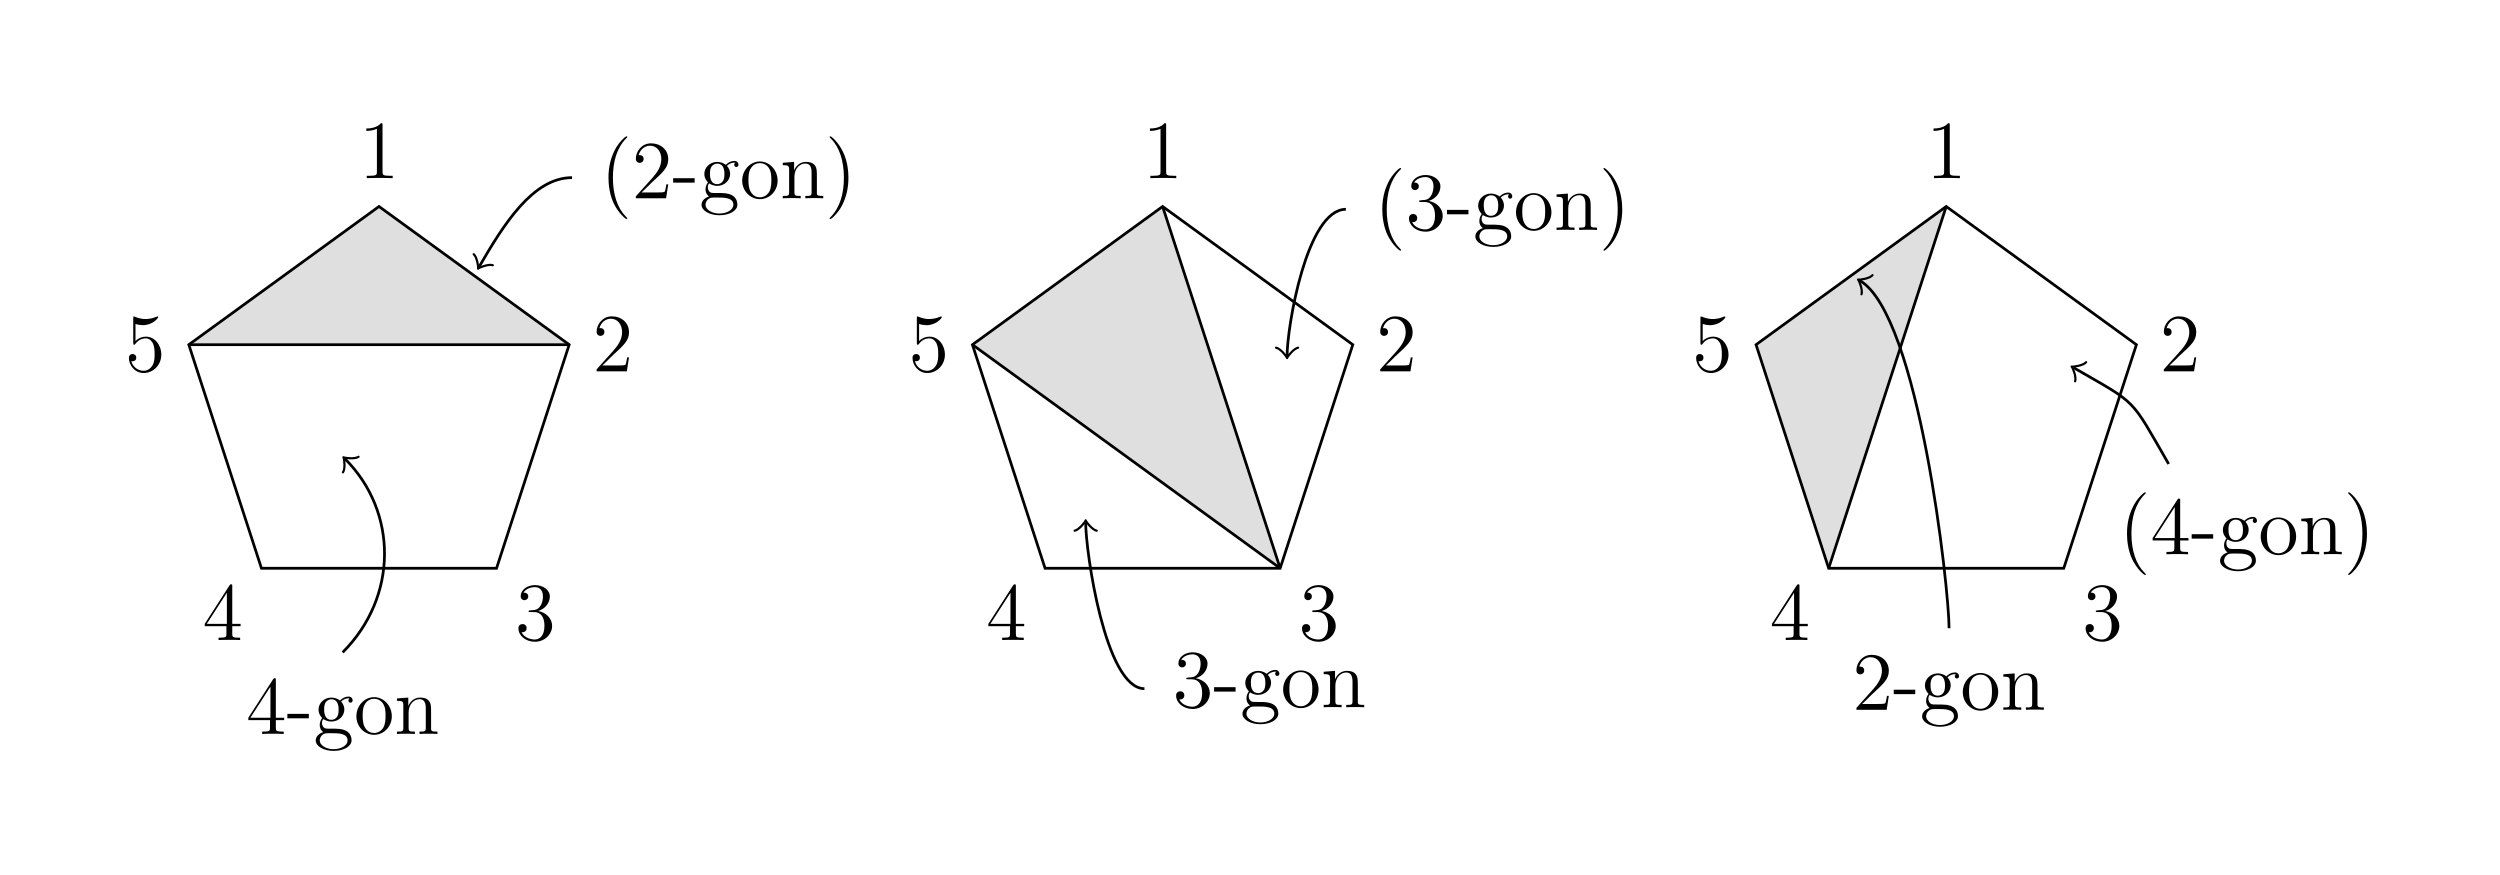
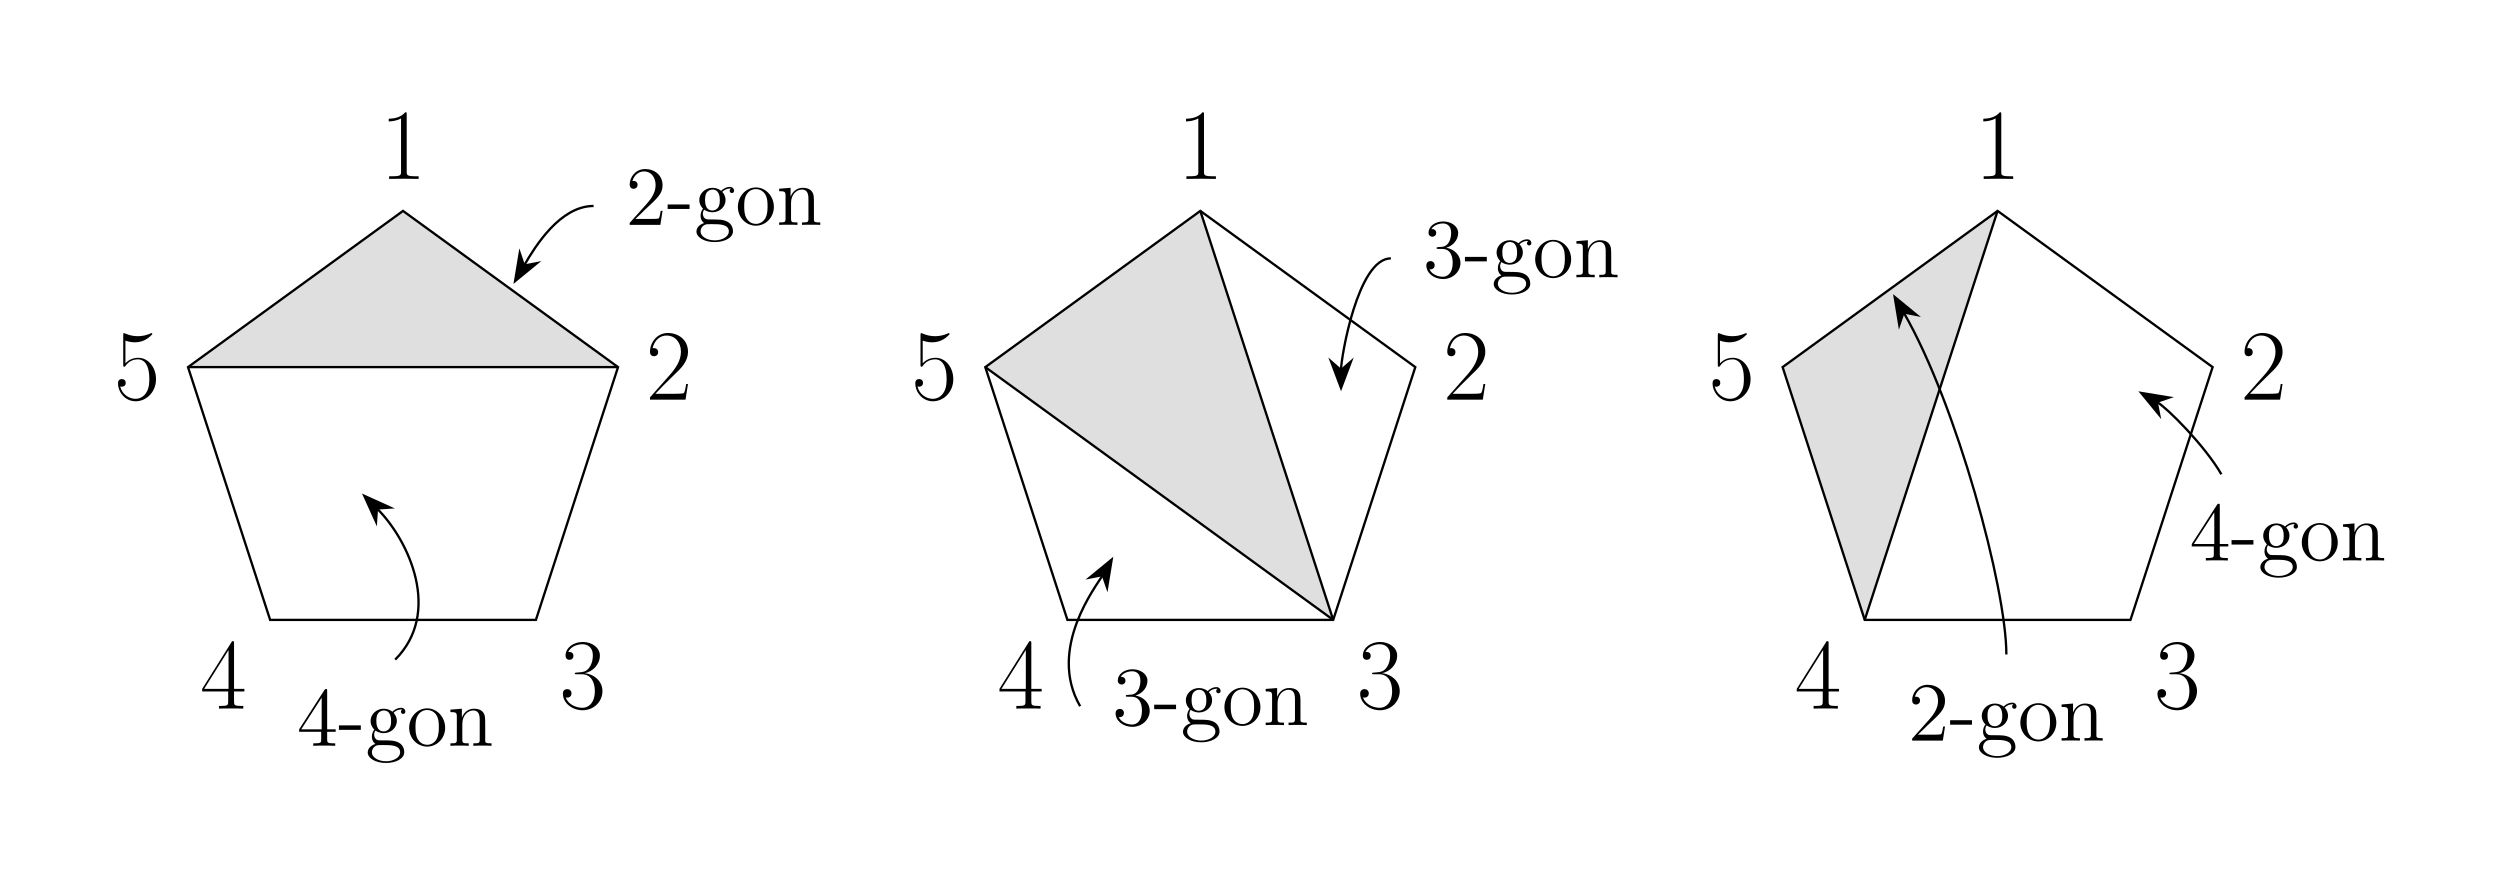
- <svg xmlns="http://www.w3.org/2000/svg" xmlns:xlink="http://www.w3.org/1999/xlink" width="361.744" height="126.601">
+ <svg xmlns="http://www.w3.org/2000/svg" xmlns:xlink="http://www.w3.org/1999/xlink" width="426.646" height="149.501">
  <defs>
-     <path id="a" d="M3.438-7.656c0-.282 0-.297-.235-.297-.281.328-.89.766-2.11.766v.343c.266 0 .86 0 1.532-.297v6.22c0 .437-.047.577-1.094.577h-.375V0c.328-.031 1.485-.031 1.875-.031.406 0 1.547 0 1.875.031v-.344h-.375c-1.047 0-1.093-.14-1.093-.578Zm0 0" />
-     <path id="b" d="M5.266-2.016H5c-.047.204-.14.875-.25 1.063-.094.11-.766.11-1.125.11H1.406c.328-.282 1.063-1.048 1.36-1.329 1.828-1.672 2.5-2.297 2.5-3.484 0-1.375-1.094-2.297-2.485-2.297-1.375 0-2.203 1.187-2.203 2.219 0 .609.531.609.563.609.265 0 .562-.188.562-.563 0-.343-.219-.562-.562-.562-.094 0-.125 0-.157.016.22-.813.875-1.375 1.641-1.375 1.016 0 1.64.859 1.64 1.953 0 1.015-.577 1.906-1.265 2.672L.578-.281V0h4.375Zm0 0" />
-     <path id="c" d="M2.203-4.297c-.203.016-.25.031-.25.14 0 .11.063.11.266.11h.547c1.03 0 1.484.844 1.484 1.984 0 1.579-.813 1.985-1.406 1.985-.578 0-1.547-.266-1.906-1.063.39.063.734-.156.734-.578a.571.571 0 0 0-.578-.593c-.297 0-.61.171-.61.624C.484-.625 1.547.25 2.875.25c1.422 0 2.484-1.094 2.484-2.297C5.36-3.14 4.47-4 3.33-4.203 4.358-4.5 5.03-5.375 5.03-6.313c0-.937-.984-1.64-2.14-1.64-1.188 0-2.079.734-2.079 1.61 0 .468.375.577.547.577.25 0 .547-.187.547-.546 0-.375-.297-.547-.562-.547-.063 0-.094 0-.125.015.453-.812 1.578-.812 1.64-.812.391 0 1.172.172 1.172 1.343 0 .235-.031.891-.39 1.407-.36.531-.766.562-1.079.578Zm0 0" />
-     <path id="d" d="M4.313-7.781c0-.235 0-.282-.172-.282-.094 0-.125 0-.22.141L.329-2.344V-2h3.14v1.094c0 .437-.03.562-.905.562h-.235V0c.281-.031 1.219-.031 1.563-.031.328 0 1.28 0 1.562.031v-.344H5.22c-.875 0-.907-.125-.907-.562V-2h1.204v-.344H4.312Zm-.782.937v4.5H.625Zm0 0" />
-     <path id="e" d="M1.531-6.844a3.88 3.88 0 0 0 1.063.172c1.344 0 2.219-.984 2.219-1.156 0-.047-.032-.11-.11-.11-.016 0-.047 0-.156.047A3.987 3.987 0 0 1 3-7.562c-.781 0-1.344-.25-1.578-.344-.078-.032-.11-.032-.125-.032-.094 0-.094.079-.094.266v3.547c0 .219 0 .281.14.281.063 0 .079 0 .204-.156.328-.484.89-.766 1.484-.766.64 0 .953.579 1.047.782.203.468.219 1.062.219 1.515 0 .453 0 1.125-.344 1.672-.265.422-.719.719-1.25.719A1.838 1.838 0 0 1 .922-1.484a.396.396 0 0 0 .187.03c.204 0 .532-.109.532-.515 0-.343-.235-.531-.532-.531-.218 0-.53.11-.53.578C.578-.906 1.405.25 2.718.25c1.36 0 2.547-1.14 2.547-2.656 0-1.422-.97-2.61-2.22-2.61a2.08 2.08 0 0 0-1.515.641Zm0 0" />
-     <path id="f" d="M3.89 2.906c0-.031 0-.062-.203-.265C2.484 1.437 1.813-.531 1.813-2.97c0-2.328.562-4.328 1.953-5.734.125-.11.125-.125.125-.172 0-.063-.063-.094-.11-.094-.156 0-1.14.86-1.719 2.031-.609 1.22-.89 2.485-.89 3.97 0 1.062.172 2.484.781 3.75C2.672 2.218 3.641 3 3.781 3c.047 0 .11-.031.11-.094Zm0 0" />
-     <path id="g" d="M3.234-2.266v-.64H.125v.64Zm0 0" />
-     <path id="h" d="M1.422-2.156c.562.36 1.047.36 1.172.36 1.078 0 1.875-.813 1.875-1.735 0-.313-.094-.766-.469-1.156.453-.47 1.016-.47 1.078-.47.047 0 .11 0 .156.016-.125.047-.171.172-.171.297 0 .172.109.313.296.313.11 0 .313-.063.313-.328a.556.556 0 0 0-.578-.547c-.625 0-1.094.39-1.25.562a2.067 2.067 0 0 0-1.235-.422c-1.078 0-1.875.813-1.875 1.735 0 .672.407 1.11.532 1.219-.141.187-.36.53-.36 1 0 .687.422.984.516 1.046C.875-.109.328.328.328.938c0 .828 1.125 1.515 2.594 1.515 1.422 0 2.594-.64 2.594-1.531 0-.297-.079-1-.797-1.375-.61-.313-1.203-.313-2.235-.313-.734 0-.812 0-1.03-.218a.982.982 0 0 1-.22-.61c0-.203.063-.406.188-.562Zm1.187.11c-1.062 0-1.062-1.204-1.062-1.485 0-.203 0-.703.203-1.016.234-.36.594-.469.844-.469 1.047 0 1.047 1.204 1.047 1.485 0 .203 0 .703-.204 1.015a.97.97 0 0 1-.828.47Zm.313 4.25C1.782 2.203.906 1.608.906.936c0-.093.031-.562.485-.875.265-.171.359-.171 1.203-.171.984 0 2.344 0 2.344 1.046 0 .704-.907 1.266-2.016 1.266Zm0 0" />
-     <path id="i" d="M5.484-2.563c0-1.53-1.171-2.765-2.562-2.765C1.5-5.328.359-4.062.359-2.562.36-1.032 1.547.124 2.922.124c1.406 0 2.562-1.172 2.562-2.688ZM2.922-.14c-.438 0-.969-.187-1.313-.78-.328-.532-.343-1.235-.343-1.75 0-.454 0-1.173.375-1.72.328-.515.859-.703 1.28-.703.454 0 .97.219 1.282.688.375.547.375 1.297.375 1.734 0 .422 0 1.172-.312 1.735-.329.562-.891.796-1.344.796Zm0 0" />
-     <path id="j" d="M5.313-2.906c0-1.11 0-1.438-.266-1.828-.344-.47-.906-.532-1.313-.532-1.171 0-1.625.985-1.718 1.22v-1.22L.375-5.14v.344c.813 0 .922.094.922.672v3.234c0 .547-.14.547-.922.547V0c.313-.031.969-.031 1.297-.031.344 0 1 0 1.297.031v-.344c-.75 0-.906 0-.906-.547v-2.218c0-1.25.828-1.922 1.578-1.922.734 0 .906.61.906 1.343V-.89c0 .547-.14.547-.906.547V0c.296-.031.953-.031 1.28-.031.345 0 1 0 1.313.031v-.344c-.609 0-.906 0-.921-.36Zm0 0" />
-     <path id="k" d="M3.375-2.969c0-.922-.125-2.39-.797-3.781C1.875-8.188.891-8.969.766-8.969c-.047 0-.11.031-.11.094 0 .047 0 .063.203.266 1.204 1.203 1.86 3.187 1.86 5.625 0 2.312-.563 4.312-1.938 5.718-.125.11-.125.141-.125.172 0 .063.063.094.11.094.156 0 1.14-.86 1.718-2.031.61-1.219.891-2.516.891-3.938Zm0 0" />
+     <path id="a" d="M4.578-11c0-.36-.016-.375-.25-.375-.672.797-1.687 1.063-2.656 1.094-.047 0-.14 0-.156.031-.016.047-.016.078-.016.438.531 0 1.422-.11 2.11-.516v9.078c0 .594-.032.797-1.516.797h-.516V0a135.04 135.04 0 0 1 2.516-.031c.828 0 1.687.015 2.515.031v-.453h-.515c-1.485 0-1.516-.188-1.516-.797Zm0 0" />
+     <path id="b" d="M7.188-2.672h-.313c-.172 1.219-.313 1.438-.39 1.531C6.405-1 5.171-1 4.921-1H1.625c.61-.672 1.813-1.89 3.281-3.313 1.047-.984 2.282-2.156 2.282-3.859 0-2.031-1.625-3.203-3.438-3.203-1.89 0-3.047 1.656-3.047 3.219 0 .672.5.75.703.75.172 0 .688-.094.688-.703 0-.532-.438-.688-.688-.688a.673.673 0 0 0-.265.047c.328-1.453 1.328-2.188 2.375-2.188 1.5 0 2.468 1.188 2.468 2.766 0 1.485-.875 2.781-1.859 3.906L.703-.39V0h6.063Zm0 0" />
+     <path id="c" d="M3.813-5.86c1.53 0 2.203 1.329 2.203 2.86 0 2.063-1.11 2.86-2.11 2.86-.906 0-2.39-.438-2.86-1.766a.774.774 0 0 0 .266.031c.407 0 .72-.281.72-.719 0-.5-.376-.734-.72-.734-.296 0-.75.14-.75.781C.563-.969 2.125.281 3.938.281c1.922 0 3.376-1.5 3.376-3.265 0-1.672-1.375-2.875-3-3.063 1.296-.266 2.562-1.437 2.562-3.016 0-1.343-1.36-2.312-2.922-2.312s-2.937.953-2.937 2.328c0 .61.453.719.671.719.36 0 .672-.235.672-.672 0-.453-.312-.672-.671-.672-.063 0-.157 0-.22.031.5-1.14 1.86-1.343 2.454-1.343.61 0 1.75.296 1.75 1.937 0 .485-.078 1.344-.656 2.11-.516.671-1.11.703-1.672.75-.094 0-.485.046-.547.046-.125.016-.203.032-.203.157 0 .109.031.125.375.125Zm0 0" />
+     <path id="d" d="M5.781-11.14c0-.36-.015-.376-.328-.376L.343-3.375v.453h4.438v1.688c0 .609-.031.78-1.234.78h-.328V0c.547-.031 1.484-.031 2.062-.031.594 0 1.516 0 2.078.031v-.453h-.328c-1.218 0-1.25-.172-1.25-.781v-1.688h1.766v-.453H5.78ZM4.844-10v6.625H.687Zm0 0" />
+     <path id="e" d="M1.969-10.078c.172.078.875.297 1.593.297 1.61 0 2.485-.86 2.985-1.36 0-.14 0-.218-.11-.218-.015 0-.046 0-.187.062a5.233 5.233 0 0 1-4.297.016c-.203-.078-.234-.078-.25-.078-.078 0-.11.015-.11.359v4.984c0 .313 0 .407.188.407.078 0 .11-.032.203-.157.547-.78 1.297-1.109 2.172-1.109.594 0 1.89.39 1.89 3.328 0 .547 0 1.547-.515 2.344C5.094-.5 4.421-.141 3.688-.141c-1.141 0-2.297-.796-2.61-2.109.078.016.219.047.281.047.22 0 .657-.125.657-.656 0-.47-.329-.657-.657-.657-.39 0-.656.25-.656.72C.703-1.297 1.891.28 3.72.28 5.5.281 7.188-1.25 7.188-3.484c0-2.063-1.344-3.657-3.016-3.657-.89 0-1.625.329-2.203.938Zm0 0" />
+     <path id="f" d="M6.313-2.406H6c-.047.234-.156 1.031-.313 1.265-.093.125-.906.125-1.343.125H1.687c.391-.328 1.266-1.25 1.641-1.593 2.188-2.016 2.985-2.75 2.985-4.172 0-1.657-1.313-2.75-2.97-2.75-1.671 0-2.64 1.406-2.64 2.64 0 .735.625.735.672.735.297 0 .672-.219.672-.672 0-.406-.266-.672-.672-.672-.125 0-.156 0-.203.016.281-.985 1.047-1.641 1.984-1.641 1.219 0 1.969 1.016 1.969 2.344 0 1.218-.703 2.281-1.531 3.203L.704-.344V0h5.234Zm0 0" />
+     <path id="g" d="M3.89-2.719v-.765H.157v.765Zm0 0" />
+     <path id="h" d="M1.703-2.594c.672.438 1.25.438 1.406.438 1.297 0 2.25-.969 2.25-2.078 0-.391-.109-.922-.562-1.391.547-.578 1.234-.578 1.297-.578.062 0 .125 0 .187.031a.381.381 0 0 0-.218.36c0 .203.14.375.375.375.125 0 .375-.079.375-.391a.677.677 0 0 0-.704-.656c-.75 0-1.296.453-1.5.671a2.445 2.445 0 0 0-1.484-.515c-1.281 0-2.25.984-2.25 2.078 0 .828.5 1.36.64 1.484a1.917 1.917 0 0 0-.421 1.188c0 .828.5 1.187.61 1.266C1.046-.126.39.39.39 1.14c0 .984 1.343 1.796 3.109 1.796 1.703 0 3.125-.75 3.125-1.828 0-.359-.094-1.203-.953-1.656-.734-.375-1.453-.375-2.688-.375-.875 0-.968 0-1.234-.265-.14-.141-.266-.422-.266-.72 0-.25.079-.484.22-.687Zm1.422.14c-1.266 0-1.266-1.452-1.266-1.78 0-.25 0-.844.25-1.235a1.244 1.244 0 0 1 1-.562c1.266 0 1.266 1.453 1.266 1.781 0 .266 0 .844-.25 1.234a1.204 1.204 0 0 1-1 .563Zm.39 5.095c-1.374 0-2.421-.704-2.421-1.516 0-.125.031-.688.562-1.047.328-.203.453-.203 1.453-.203 1.188 0 2.813 0 2.813 1.25 0 .844-1.094 1.516-2.406 1.516Zm0 0" />
+     <path id="i" d="M6.578-3.063c0-1.859-1.406-3.328-3.062-3.328-1.72 0-3.079 1.516-3.079 3.329C.438-1.234 1.86.14 3.5.14c1.688 0 3.078-1.407 3.078-3.204ZM3.516-.171c-.532 0-1.172-.234-1.594-.937-.39-.641-.406-1.485-.406-2.094 0-.547 0-1.422.453-2.063A1.836 1.836 0 0 1 3.5-6.109c.563 0 1.156.25 1.547.812.453.656.453 1.563.453 2.094 0 .5 0 1.39-.375 2.062-.406.704-1.063.97-1.61.97Zm0 0" />
+     <path id="j" d="M6.39-3.484c0-1.329 0-1.735-.343-2.204-.406-.546-1.078-.64-1.578-.64-1.39 0-1.938 1.187-2.047 1.484h-.016v-1.484l-1.953.156v.422c.984 0 1.094.094 1.094.797v3.89c0 .641-.156.641-1.094.641V0C.828-.031 1.61-.031 2.016-.031c.406 0 1.187 0 1.562.031v-.422c-.922 0-1.094 0-1.094-.64v-2.672c0-1.5.985-2.297 1.875-2.297.891 0 1.094.718 1.094 1.593v3.375c0 .641-.156.641-1.094.641V0c.375-.031 1.157-.031 1.547-.031.422 0 1.188 0 1.563.031v-.422c-.719 0-1.078 0-1.078-.422Zm0 0" />
+     <path id="k" d="M5.172-9.344c0-.265 0-.344-.188-.344-.125 0-.171 0-.28.172L.39-2.812v.421h3.765v1.297c0 .532-.031.672-1.078.672h-.281V0c.328-.031 1.469-.031 1.86-.031.405 0 1.546 0 1.89.031v-.422H6.25c-1.031 0-1.078-.14-1.078-.672V-2.39h1.453v-.421H5.172Zm-.938 1.125v5.406H.75Zm0 0" />
+     <path id="l" d="M2.64-5.156c-.25.015-.296.031-.296.172 0 .14.062.14.328.14h.656c1.219 0 1.766 1 1.766 2.375 0 1.875-.985 2.375-1.688 2.375-.687 0-1.86-.328-2.265-1.265.453.062.875-.188.875-.704a.681.681 0 0 0-.704-.703c-.343 0-.718.204-.718.75C.594-.75 1.859.297 3.454.297 5.155.297 6.421-1 6.421-2.453c0-1.313-1.063-2.36-2.438-2.594 1.25-.36 2.047-1.406 2.047-2.531 0-1.125-1.172-1.953-2.562-1.953-1.438 0-2.5.875-2.5 1.922 0 .562.453.687.672.687.296 0 .64-.219.64-.656 0-.453-.344-.656-.656-.656-.094 0-.125 0-.156.015.547-.969 1.89-.969 1.953-.969.484 0 1.406.204 1.406 1.61 0 .281-.031 1.078-.453 1.703-.438.625-.922.672-1.313.688Zm0 0" />
  </defs>
-   <path fill="#DFDFDF" d="m54.84 29.879 27.52 19.996H27.32ZM168.227 29.879l17.007 52.348-44.527-32.352ZM281.613 29.879l-17.008 52.348-10.511-32.352Zm0 0" />
-   <path fill="none" stroke="#000" stroke-miterlimit="10" stroke-width=".399" d="m54.84 29.879 27.52 19.996-10.512 32.352H37.832L27.32 49.875Zm0 0" />
-   <use xlink:href="#a" x="51.913" y="25.78" />
-   <use xlink:href="#b" x="85.751" y="53.727" />
-   <use xlink:href="#c" x="74.531" y="92.613" />
-   <use xlink:href="#d" x="29.295" y="92.613" />
-   <use xlink:href="#e" x="18.075" y="53.727" />
-   <path fill="none" stroke="#000" stroke-miterlimit="10" stroke-width=".399" d="M27.32 49.875h55.04M69.324 38.617c3.528-6.105 7.778-12.914 13.45-12.914" />
-   <path fill="none" stroke="#000" stroke-linecap="round" stroke-linejoin="round" stroke-miterlimit="10" stroke-width=".319" d="M71.305 38.379c-.567-.211-1.89.289-2.13.496.063-.309-.163-1.703-.632-2.09" />
-   <use xlink:href="#f" x="86.873" y="28.693" />
-   <use xlink:href="#b" x="91.426" y="28.693" />
-   <use xlink:href="#g" x="97.279" y="28.693" />
-   <use xlink:href="#h" x="101.181" y="28.693" />
-   <use xlink:href="#i" x="107.034" y="28.693" />
-   <use xlink:href="#j" x="112.888" y="28.693" />
-   <use xlink:href="#k" x="119.391" y="28.693" />
-   <path fill="none" stroke="#000" stroke-miterlimit="10" stroke-width=".399" d="M49.906 66.375c7.696 7.691 7.696 20.004-.324 28.023" />
-   <path fill="none" stroke="#000" stroke-linecap="round" stroke-linejoin="round" stroke-miterlimit="10" stroke-width=".319" d="M49.625 68.348c.352-.496.21-1.903.07-2.184.282.14 1.692.281 2.184-.07" />
-   <use xlink:href="#d" x="35.601" y="106.202" />
-   <use xlink:href="#g" x="41.454" y="106.202" />
-   <use xlink:href="#h" x="45.356" y="106.202" />
-   <use xlink:href="#i" x="51.21" y="106.202" />
-   <use xlink:href="#j" x="57.063" y="106.202" />
-   <path fill="none" stroke="#000" stroke-miterlimit="10" stroke-width=".399" d="m168.227 29.879 27.52 19.996-10.513 32.352H151.22l-10.512-32.352Zm0 0" />
-   <use xlink:href="#a" x="165.299" y="25.78" />
-   <use xlink:href="#b" x="199.137" y="53.727" />
-   <use xlink:href="#c" x="187.917" y="92.613" />
-   <use xlink:href="#d" x="142.681" y="92.613" />
-   <use xlink:href="#e" x="131.461" y="53.727" />
-   <path fill="none" stroke="#000" stroke-miterlimit="10" stroke-width=".399" d="m168.227 29.879 17.007 52.348M140.707 49.875l44.527 32.352M186.238 51.508c0-4.215 2.836-21.223 8.504-21.223" />
-   <path fill="none" stroke="#000" stroke-linecap="round" stroke-linejoin="round" stroke-miterlimit="10" stroke-width=".319" d="M187.832 50.313c-.598.101-1.496 1.195-1.594 1.496-.101-.301-.996-1.395-1.593-1.496" />
-   <use xlink:href="#f" x="198.842" y="33.275" />
-   <use xlink:href="#c" x="203.395" y="33.275" />
-   <use xlink:href="#g" x="209.248" y="33.275" />
-   <use xlink:href="#h" x="213.15" y="33.275" />
-   <use xlink:href="#i" x="219.003" y="33.275" />
-   <use xlink:href="#j" x="224.857" y="33.275" />
-   <use xlink:href="#k" x="231.36" y="33.275" />
-   <path fill="none" stroke="#000" stroke-miterlimit="10" stroke-width=".399" d="M157.094 75.594c0 4.215 2.836 24.054 8.504 24.054" />
-   <path fill="none" stroke="#000" stroke-linecap="round" stroke-linejoin="round" stroke-miterlimit="10" stroke-width=".319" d="M155.5 76.79c.598-.103 1.496-1.196 1.594-1.497.101.3.996 1.394 1.594 1.496" />
-   <use xlink:href="#c" x="169.698" y="102.339" />
-   <use xlink:href="#g" x="175.551" y="102.339" />
-   <use xlink:href="#h" x="179.453" y="102.339" />
-   <use xlink:href="#i" x="185.307" y="102.339" />
-   <use xlink:href="#j" x="191.16" y="102.339" />
-   <path fill="none" stroke="#000" stroke-miterlimit="10" stroke-width=".399" d="m281.613 29.879 27.52 19.996-10.512 32.352h-34.016l-10.511-32.352Zm0 0" />
-   <use xlink:href="#a" x="278.685" y="25.78" />
-   <use xlink:href="#b" x="312.523" y="53.727" />
-   <use xlink:href="#c" x="301.302" y="92.613" />
-   <use xlink:href="#d" x="256.067" y="92.613" />
-   <use xlink:href="#e" x="244.846" y="53.727" />
-   <path fill="none" stroke="#000" stroke-miterlimit="10" stroke-width=".399" d="m281.613 29.879-17.008 52.348M300.023 53.191c9.422 5.442 8.106 4.125 13.778 13.946" />
-   <path fill="none" stroke="#000" stroke-linecap="round" stroke-linejoin="round" stroke-miterlimit="10" stroke-width=".319" d="M300.262 55.172c.21-.57-.29-1.895-.5-2.129.308.062 1.707-.164 2.093-.633" />
-   <use xlink:href="#f" x="306.6" y="80.204" />
-   <use xlink:href="#d" x="311.153" y="80.204" />
-   <use xlink:href="#g" x="317.006" y="80.204" />
-   <use xlink:href="#h" x="320.908" y="80.204" />
-   <use xlink:href="#i" x="326.761" y="80.204" />
-   <use xlink:href="#j" x="332.615" y="80.204" />
-   <use xlink:href="#k" x="339.118" y="80.204" />
-   <path fill="none" stroke="#000" stroke-miterlimit="10" stroke-width=".399" d="M269.113 40.605c8.559 4.942 12.914 44.625 12.914 50.297" />
-   <path fill="none" stroke="#000" stroke-linecap="round" stroke-linejoin="round" stroke-miterlimit="10" stroke-width=".319" d="M269.352 42.582c.21-.566-.29-1.89-.497-2.129.31.067 1.704-.164 2.09-.633" />
-   <use xlink:href="#b" x="268.042" y="102.706" />
-   <use xlink:href="#g" x="273.895" y="102.706" />
-   <use xlink:href="#h" x="277.797" y="102.706" />
-   <use xlink:href="#i" x="283.651" y="102.706" />
-   <use xlink:href="#j" x="289.504" y="102.706" />
+   <path fill="#DFDFDF" d="m68.777 35.996 36.696 26.656H32.086ZM204.844 35.996l22.676 69.793-59.372-43.137ZM340.906 35.996 318.23 105.79l-14.015-43.137Zm0 0" />
+   <path fill="none" stroke="#000" stroke-miterlimit="10" stroke-width=".399" d="m68.777 35.996 36.696 26.656-14.016 43.137H46.102L32.086 62.652Zm0 0" />
+   <use xlink:href="#a" x="64.83" y="30.533" />
+   <use xlink:href="#b" x="110.224" y="68.202" />
+   <use xlink:href="#c" x="95.5" y="120.931" />
+   <use xlink:href="#d" x="34.16" y="120.931" />
+   <use xlink:href="#e" x="19.436" y="68.202" />
+   <path fill="none" stroke="#000" stroke-miterlimit="10" stroke-width=".399" d="M32.086 62.652h73.387M89.477 45.25c1.898-3.29 6.152-10.098 11.82-10.098" />
+   <path stroke="#000" stroke-miterlimit="10" stroke-width=".399" d="m87.906 47.969 3.739-3.067-2.22.434-.73-2.14Zm0 0" />
+   <use xlink:href="#f" x="106.759" y="38.379" />
+   <use xlink:href="#g" x="113.783" y="38.379" />
+   <use xlink:href="#h" x="118.465" y="38.379" />
+   <use xlink:href="#i" x="125.489" y="38.379" />
+   <use xlink:href="#j" x="132.513" y="38.379" />
+   <path fill="none" stroke="#000" stroke-miterlimit="10" stroke-width=".399" d="M64.395 86.844c5.394 5.394 11.062 17.707 3.046 25.726" />
+   <path stroke="#000" stroke-miterlimit="10" stroke-width=".399" d="m62.172 84.621 1.996 4.41.156-2.258 2.254-.152Zm0 0" />
+   <use xlink:href="#k" x="50.661" y="127.275" />
+   <use xlink:href="#g" x="57.685" y="127.275" />
+   <use xlink:href="#h" x="62.367" y="127.275" />
+   <use xlink:href="#i" x="69.391" y="127.275" />
+   <use xlink:href="#j" x="76.415" y="127.275" />
+   <path fill="none" stroke="#000" stroke-miterlimit="10" stroke-width=".399" d="m204.844 35.996 36.691 26.656-14.015 43.137h-45.356l-14.016-43.137Zm0 0" />
+   <use xlink:href="#a" x="200.893" y="30.533" />
+   <use xlink:href="#b" x="246.287" y="68.202" />
+   <use xlink:href="#c" x="231.563" y="120.931" />
+   <use xlink:href="#d" x="170.223" y="120.931" />
+   <use xlink:href="#e" x="155.499" y="68.202" />
+   <path fill="none" stroke="#000" stroke-miterlimit="10" stroke-width=".399" d="m204.844 35.996 22.676 69.793M168.148 62.652l59.372 43.137M228.86 63.063c0-1.958 2.831-18.97 8.503-18.97" />
+   <path stroke="#000" stroke-miterlimit="10" stroke-width=".399" d="m228.86 66.207 1.702-4.527-1.703 1.484-1.707-1.484Zm0 0" />
+   <use xlink:href="#l" x="242.822" y="47.324" />
+   <use xlink:href="#g" x="249.846" y="47.324" />
+   <use xlink:href="#h" x="254.528" y="47.324" />
+   <use xlink:href="#i" x="261.552" y="47.324" />
+   <use xlink:href="#j" x="268.576" y="47.324" />
+   <path fill="none" stroke="#000" stroke-miterlimit="10" stroke-width=".399" d="M188.145 98.219c-.98 1.695-9.485 12.48-3.813 22.3" />
+   <path stroke="#000" stroke-miterlimit="10" stroke-width=".399" d="m189.715 95.496-3.738 3.07 2.218-.433.735 2.137Zm0 0" />
+   <use xlink:href="#l" x="189.791" y="123.745" />
+   <use xlink:href="#g" x="196.815" y="123.745" />
+   <use xlink:href="#h" x="201.497" y="123.745" />
+   <use xlink:href="#i" x="208.521" y="123.745" />
+   <use xlink:href="#j" x="215.545" y="123.745" />
+   <path fill="none" stroke="#000" stroke-miterlimit="10" stroke-width=".399" d="m340.906 35.996 36.696 26.656-14.016 43.137H318.23l-14.015-43.137Zm0 0" />
+   <use xlink:href="#a" x="336.956" y="30.533" />
+   <use xlink:href="#b" x="382.35" y="68.202" />
+   <use xlink:href="#c" x="367.626" y="120.931" />
+   <use xlink:href="#d" x="306.286" y="120.931" />
+   <use xlink:href="#e" x="291.562" y="68.202" />
+   <path fill="none" stroke="#000" stroke-miterlimit="10" stroke-width=".399" d="M340.906 35.996 318.23 105.79M368.137 68.629c1.695.98 8.125 7.406 10.96 12.316" />
+   <path stroke="#000" stroke-miterlimit="10" stroke-width=".399" d="m365.414 67.059 3.07 3.738-.433-2.219 2.136-.734Zm0 0" />
+   <use xlink:href="#k" x="373.652" y="95.654" />
+   <use xlink:href="#g" x="380.676" y="95.654" />
+   <use xlink:href="#h" x="385.358" y="95.654" />
+   <use xlink:href="#i" x="392.382" y="95.654" />
+   <use xlink:href="#j" x="399.406" y="95.654" />
+   <path fill="none" stroke="#000" stroke-miterlimit="10" stroke-width=".399" d="M324.914 53.398c8.984 15.567 17.488 46.95 17.488 58.29" />
+   <path stroke="#000" stroke-miterlimit="10" stroke-width=".399" d="m323.344 50.68.785 4.773.734-2.14 2.219.433Zm0 0" />
+   <use xlink:href="#f" x="325.621" y="126.394" />
+   <use xlink:href="#g" x="332.645" y="126.394" />
+   <use xlink:href="#h" x="337.327" y="126.394" />
+   <use xlink:href="#i" x="344.351" y="126.394" />
+   <use xlink:href="#j" x="351.375" y="126.394" />
</svg>
